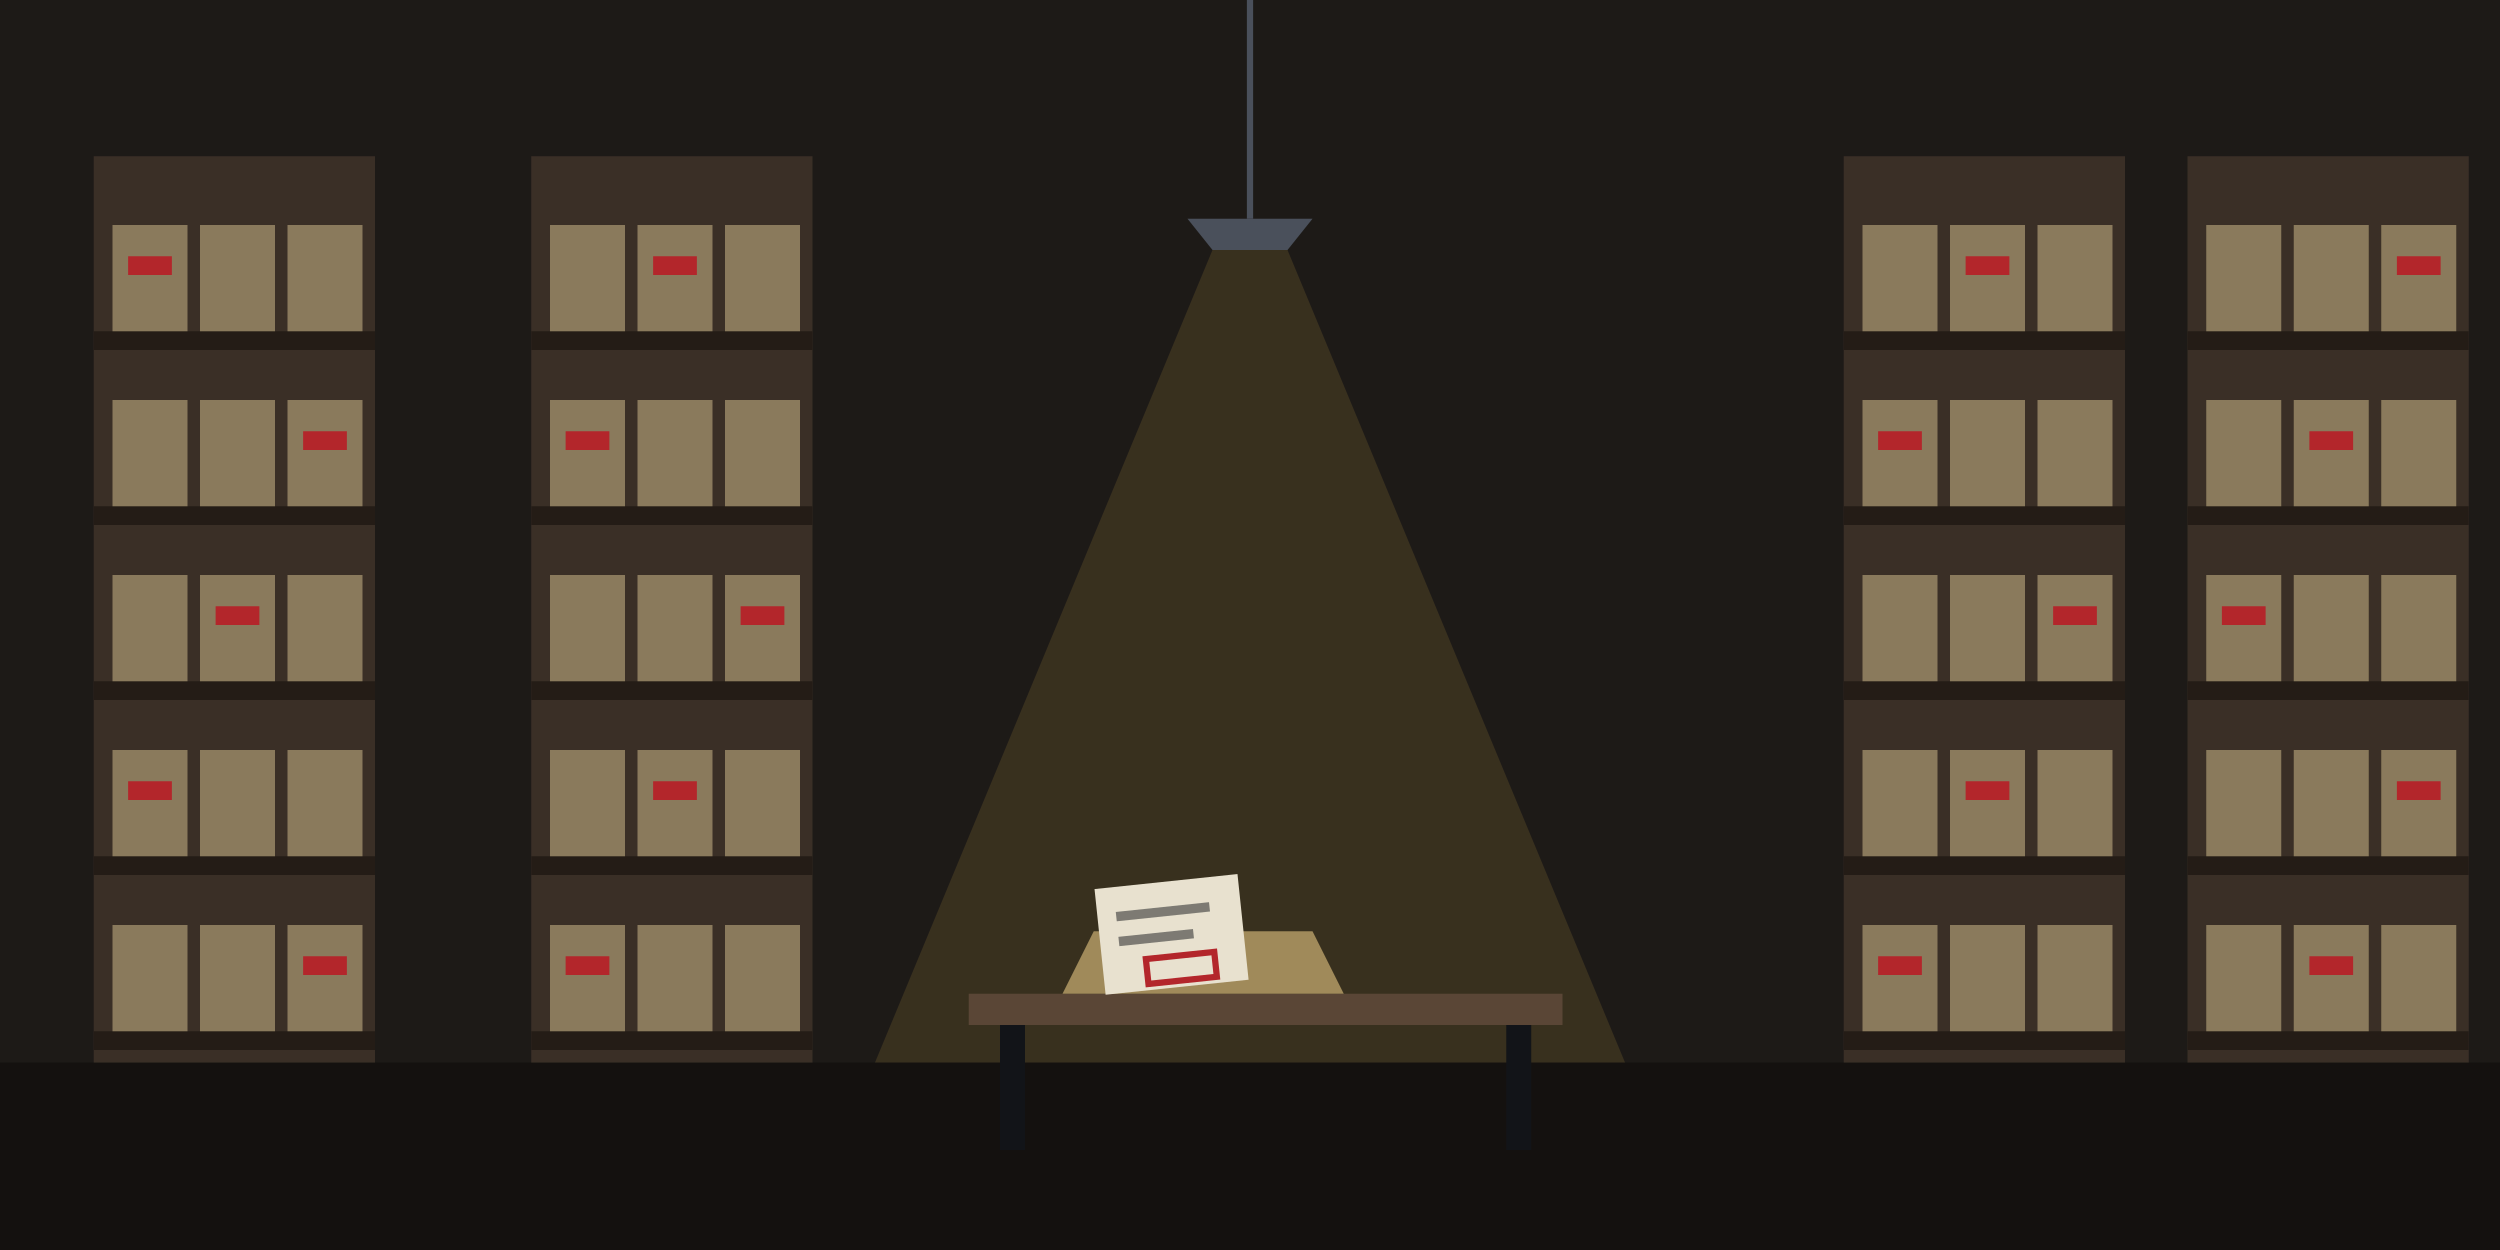
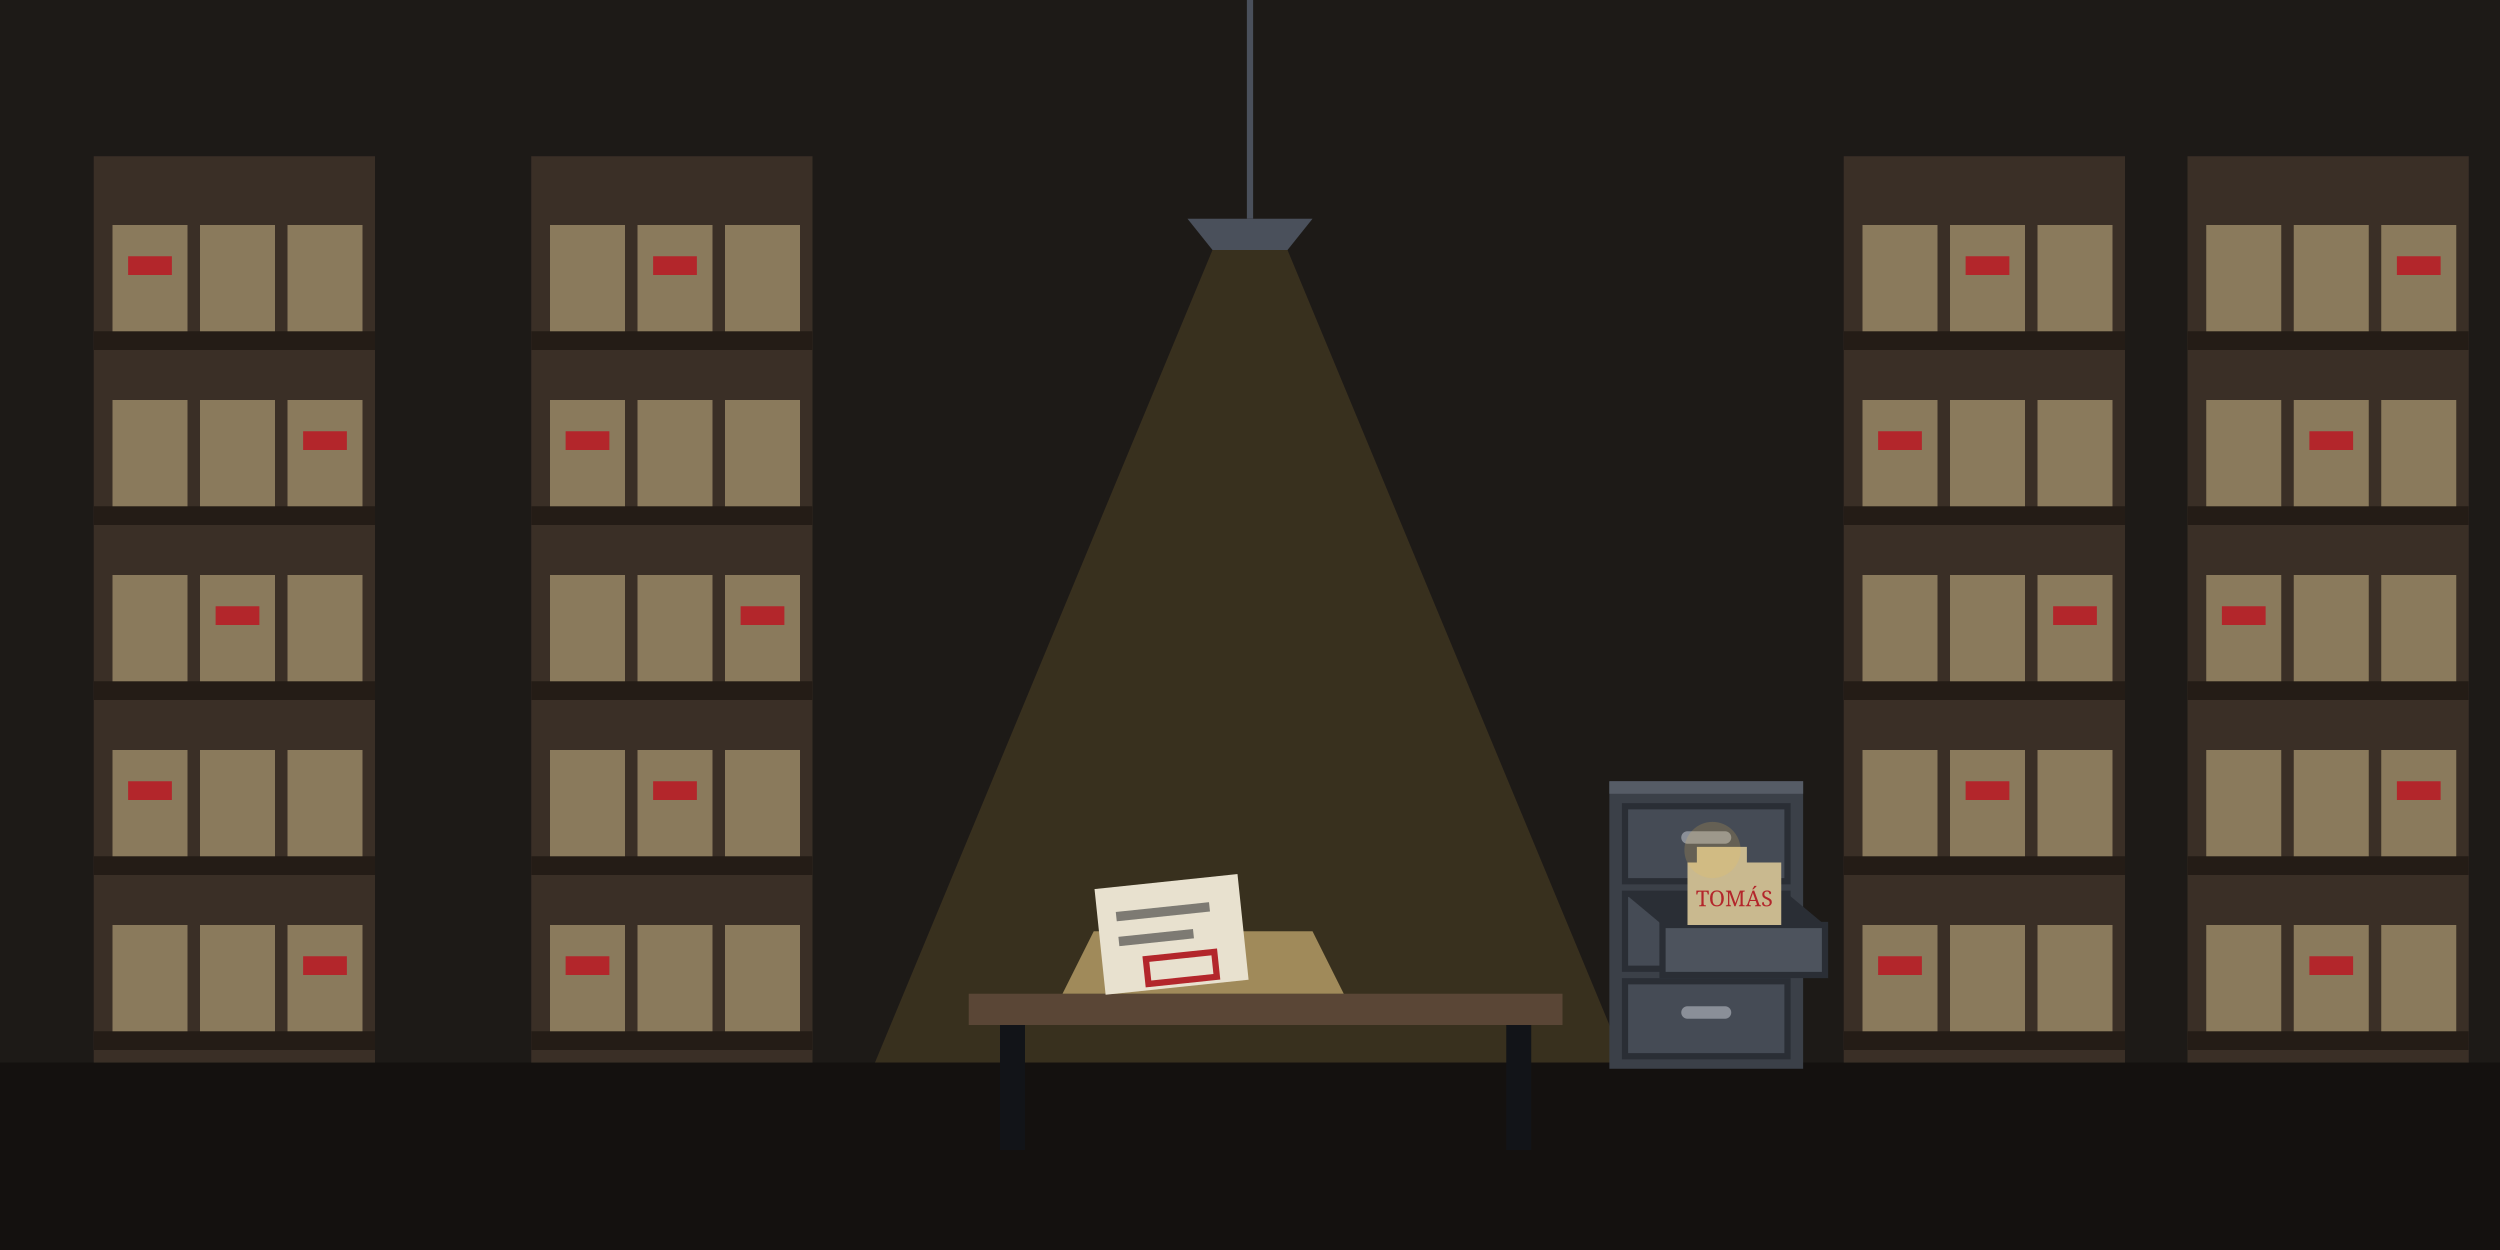
<svg xmlns="http://www.w3.org/2000/svg" viewBox="0 0 800 400" width="800" height="400">
  <defs />
  <rect width="800" height="400" fill="#1d1a17" />
  <rect y="340" width="800" height="60" fill="#14110f" />
  <rect x="30" y="50" width="90" height="290" fill="#3a2f26" />
  <rect x="30" y="106" width="90" height="6" fill="#241c16" />
  <rect x="36" y="72" width="24" height="34" fill="#8a7a5c" />
  <rect x="41" y="82" width="14" height="6" fill="#b3262b" />
  <rect x="64" y="72" width="24" height="34" fill="#8a7a5c" />
  <rect x="92" y="72" width="24" height="34" fill="#8a7a5c" />
  <rect x="30" y="162" width="90" height="6" fill="#241c16" />
  <rect x="36" y="128" width="24" height="34" fill="#8a7a5c" />
  <rect x="64" y="128" width="24" height="34" fill="#8a7a5c" />
  <rect x="92" y="128" width="24" height="34" fill="#8a7a5c" />
  <rect x="97" y="138" width="14" height="6" fill="#b3262b" />
  <rect x="30" y="218" width="90" height="6" fill="#241c16" />
  <rect x="36" y="184" width="24" height="34" fill="#8a7a5c" />
  <rect x="64" y="184" width="24" height="34" fill="#8a7a5c" />
  <rect x="69" y="194" width="14" height="6" fill="#b3262b" />
  <rect x="92" y="184" width="24" height="34" fill="#8a7a5c" />
  <rect x="30" y="274" width="90" height="6" fill="#241c16" />
  <rect x="36" y="240" width="24" height="34" fill="#8a7a5c" />
  <rect x="41" y="250" width="14" height="6" fill="#b3262b" />
  <rect x="64" y="240" width="24" height="34" fill="#8a7a5c" />
  <rect x="92" y="240" width="24" height="34" fill="#8a7a5c" />
  <rect x="30" y="330" width="90" height="6" fill="#241c16" />
  <rect x="36" y="296" width="24" height="34" fill="#8a7a5c" />
  <rect x="64" y="296" width="24" height="34" fill="#8a7a5c" />
  <rect x="92" y="296" width="24" height="34" fill="#8a7a5c" />
  <rect x="97" y="306" width="14" height="6" fill="#b3262b" />
  <rect x="170" y="50" width="90" height="290" fill="#3a2f26" />
  <rect x="170" y="106" width="90" height="6" fill="#241c16" />
  <rect x="176" y="72" width="24" height="34" fill="#8a7a5c" />
  <rect x="204" y="72" width="24" height="34" fill="#8a7a5c" />
  <rect x="209" y="82" width="14" height="6" fill="#b3262b" />
  <rect x="232" y="72" width="24" height="34" fill="#8a7a5c" />
  <rect x="170" y="162" width="90" height="6" fill="#241c16" />
  <rect x="176" y="128" width="24" height="34" fill="#8a7a5c" />
  <rect x="181" y="138" width="14" height="6" fill="#b3262b" />
  <rect x="204" y="128" width="24" height="34" fill="#8a7a5c" />
  <rect x="232" y="128" width="24" height="34" fill="#8a7a5c" />
  <rect x="170" y="218" width="90" height="6" fill="#241c16" />
  <rect x="176" y="184" width="24" height="34" fill="#8a7a5c" />
  <rect x="204" y="184" width="24" height="34" fill="#8a7a5c" />
  <rect x="232" y="184" width="24" height="34" fill="#8a7a5c" />
  <rect x="237" y="194" width="14" height="6" fill="#b3262b" />
  <rect x="170" y="274" width="90" height="6" fill="#241c16" />
  <rect x="176" y="240" width="24" height="34" fill="#8a7a5c" />
  <rect x="204" y="240" width="24" height="34" fill="#8a7a5c" />
  <rect x="209" y="250" width="14" height="6" fill="#b3262b" />
  <rect x="232" y="240" width="24" height="34" fill="#8a7a5c" />
  <rect x="170" y="330" width="90" height="6" fill="#241c16" />
  <rect x="176" y="296" width="24" height="34" fill="#8a7a5c" />
  <rect x="181" y="306" width="14" height="6" fill="#b3262b" />
  <rect x="204" y="296" width="24" height="34" fill="#8a7a5c" />
  <rect x="232" y="296" width="24" height="34" fill="#8a7a5c" />
  <rect x="590" y="50" width="90" height="290" fill="#3a2f26" />
  <rect x="590" y="106" width="90" height="6" fill="#241c16" />
  <rect x="596" y="72" width="24" height="34" fill="#8a7a5c" />
  <rect x="624" y="72" width="24" height="34" fill="#8a7a5c" />
  <rect x="629" y="82" width="14" height="6" fill="#b3262b" />
  <rect x="652" y="72" width="24" height="34" fill="#8a7a5c" />
  <rect x="590" y="162" width="90" height="6" fill="#241c16" />
  <rect x="596" y="128" width="24" height="34" fill="#8a7a5c" />
  <rect x="601" y="138" width="14" height="6" fill="#b3262b" />
  <rect x="624" y="128" width="24" height="34" fill="#8a7a5c" />
  <rect x="652" y="128" width="24" height="34" fill="#8a7a5c" />
  <rect x="590" y="218" width="90" height="6" fill="#241c16" />
  <rect x="596" y="184" width="24" height="34" fill="#8a7a5c" />
  <rect x="624" y="184" width="24" height="34" fill="#8a7a5c" />
  <rect x="652" y="184" width="24" height="34" fill="#8a7a5c" />
  <rect x="657" y="194" width="14" height="6" fill="#b3262b" />
  <rect x="590" y="274" width="90" height="6" fill="#241c16" />
  <rect x="596" y="240" width="24" height="34" fill="#8a7a5c" />
  <rect x="624" y="240" width="24" height="34" fill="#8a7a5c" />
  <rect x="629" y="250" width="14" height="6" fill="#b3262b" />
  <rect x="652" y="240" width="24" height="34" fill="#8a7a5c" />
  <rect x="590" y="330" width="90" height="6" fill="#241c16" />
  <rect x="596" y="296" width="24" height="34" fill="#8a7a5c" />
  <rect x="601" y="306" width="14" height="6" fill="#b3262b" />
  <rect x="624" y="296" width="24" height="34" fill="#8a7a5c" />
  <rect x="652" y="296" width="24" height="34" fill="#8a7a5c" />
  <rect x="700" y="50" width="90" height="290" fill="#3a2f26" />
  <rect x="700" y="106" width="90" height="6" fill="#241c16" />
  <rect x="706" y="72" width="24" height="34" fill="#8a7a5c" />
  <rect x="734" y="72" width="24" height="34" fill="#8a7a5c" />
  <rect x="762" y="72" width="24" height="34" fill="#8a7a5c" />
  <rect x="767" y="82" width="14" height="6" fill="#b3262b" />
  <rect x="700" y="162" width="90" height="6" fill="#241c16" />
  <rect x="706" y="128" width="24" height="34" fill="#8a7a5c" />
  <rect x="734" y="128" width="24" height="34" fill="#8a7a5c" />
  <rect x="739" y="138" width="14" height="6" fill="#b3262b" />
  <rect x="762" y="128" width="24" height="34" fill="#8a7a5c" />
  <rect x="700" y="218" width="90" height="6" fill="#241c16" />
  <rect x="706" y="184" width="24" height="34" fill="#8a7a5c" />
  <rect x="711" y="194" width="14" height="6" fill="#b3262b" />
  <rect x="734" y="184" width="24" height="34" fill="#8a7a5c" />
  <rect x="762" y="184" width="24" height="34" fill="#8a7a5c" />
  <rect x="700" y="274" width="90" height="6" fill="#241c16" />
  <rect x="706" y="240" width="24" height="34" fill="#8a7a5c" />
  <rect x="734" y="240" width="24" height="34" fill="#8a7a5c" />
  <rect x="762" y="240" width="24" height="34" fill="#8a7a5c" />
  <rect x="767" y="250" width="14" height="6" fill="#b3262b" />
  <rect x="700" y="330" width="90" height="6" fill="#241c16" />
  <rect x="706" y="296" width="24" height="34" fill="#8a7a5c" />
  <rect x="734" y="296" width="24" height="34" fill="#8a7a5c" />
  <rect x="739" y="306" width="14" height="6" fill="#b3262b" />
  <rect x="762" y="296" width="24" height="34" fill="#8a7a5c" />
  <path d="M 400 0 L 400 70" stroke="#4a505b" stroke-width="2" />
  <path d="M 380 70 L 420 70 L 412 80 L 388 80 Z" fill="#4a505b" />
  <path d="M 388 80 L 412 80 L 520 340 L 280 340 Z" fill="#f2c14e" opacity="0.13" />
  <rect x="310" y="318" width="190" height="10" fill="#5a4636" />
  <rect x="320" y="328" width="8" height="40" fill="#121418" />
  <rect x="482" y="328" width="8" height="40" fill="#121418" />
  <path d="M 340 318 L 350 298 L 420 298 L 430 318 Z" fill="#a08a5a" />
  <rect x="352" y="282" width="46" height="34" fill="#e8e1cf" transform="rotate(-6 375 300)" />
  <rect x="358" y="290" width="30" height="3" fill="#121418" opacity="0.5" transform="rotate(-6 375 300)" />
  <rect x="358" y="298" width="24" height="3" fill="#121418" opacity="0.5" transform="rotate(-6 375 300)" />
  <rect x="366" y="306" width="22" height="8" fill="none" stroke="#b3262b" stroke-width="2" transform="rotate(-6 375 300)" />
+   <rect x="515" y="250" width="62" height="92" fill="#3b4048" />
+   <rect x="515" y="250" width="62" height="4" fill="#565c66" />
+   <rect x="520" y="258" width="52" height="24" fill="#454b55" stroke="#2a2e35" stroke-width="2" />
+   <rect x="538" y="266" width="16" height="4" rx="2" fill="#8a8f98" />
+   <rect x="520" y="286" width="52" height="24" fill="#454b55" stroke="#2a2e35" stroke-width="2" />
+   <rect x="538" y="294" width="16" height="4" rx="2" fill="#8a8f98" />
+   <rect x="520" y="314" width="52" height="24" fill="#454b55" stroke="#2a2e35" stroke-width="2" />
+   <rect x="538" y="322" width="16" height="4" rx="2" fill="#8a8f98" />
+   <path d="M 520 286 L 572 286 L 584 296 L 532 296 Z" fill="#2a2e35" />
+   <rect x="532" y="296" width="52" height="16" fill="#4d535d" stroke="#2a2e35" stroke-width="2" />
+   <rect x="540" y="276" width="30" height="20" fill="#c9b98f" />
+   <rect x="543" y="271" width="16" height="7" fill="#c9b98f" />
+   <text x="555" y="290" font-family="Georgia, serif" font-size="7" fill="#b3262b" text-anchor="middle">TOMÁS</text>
+   <circle cx="548" cy="272" r="9" fill="#f2c14e" opacity="0.18" />
</svg>
